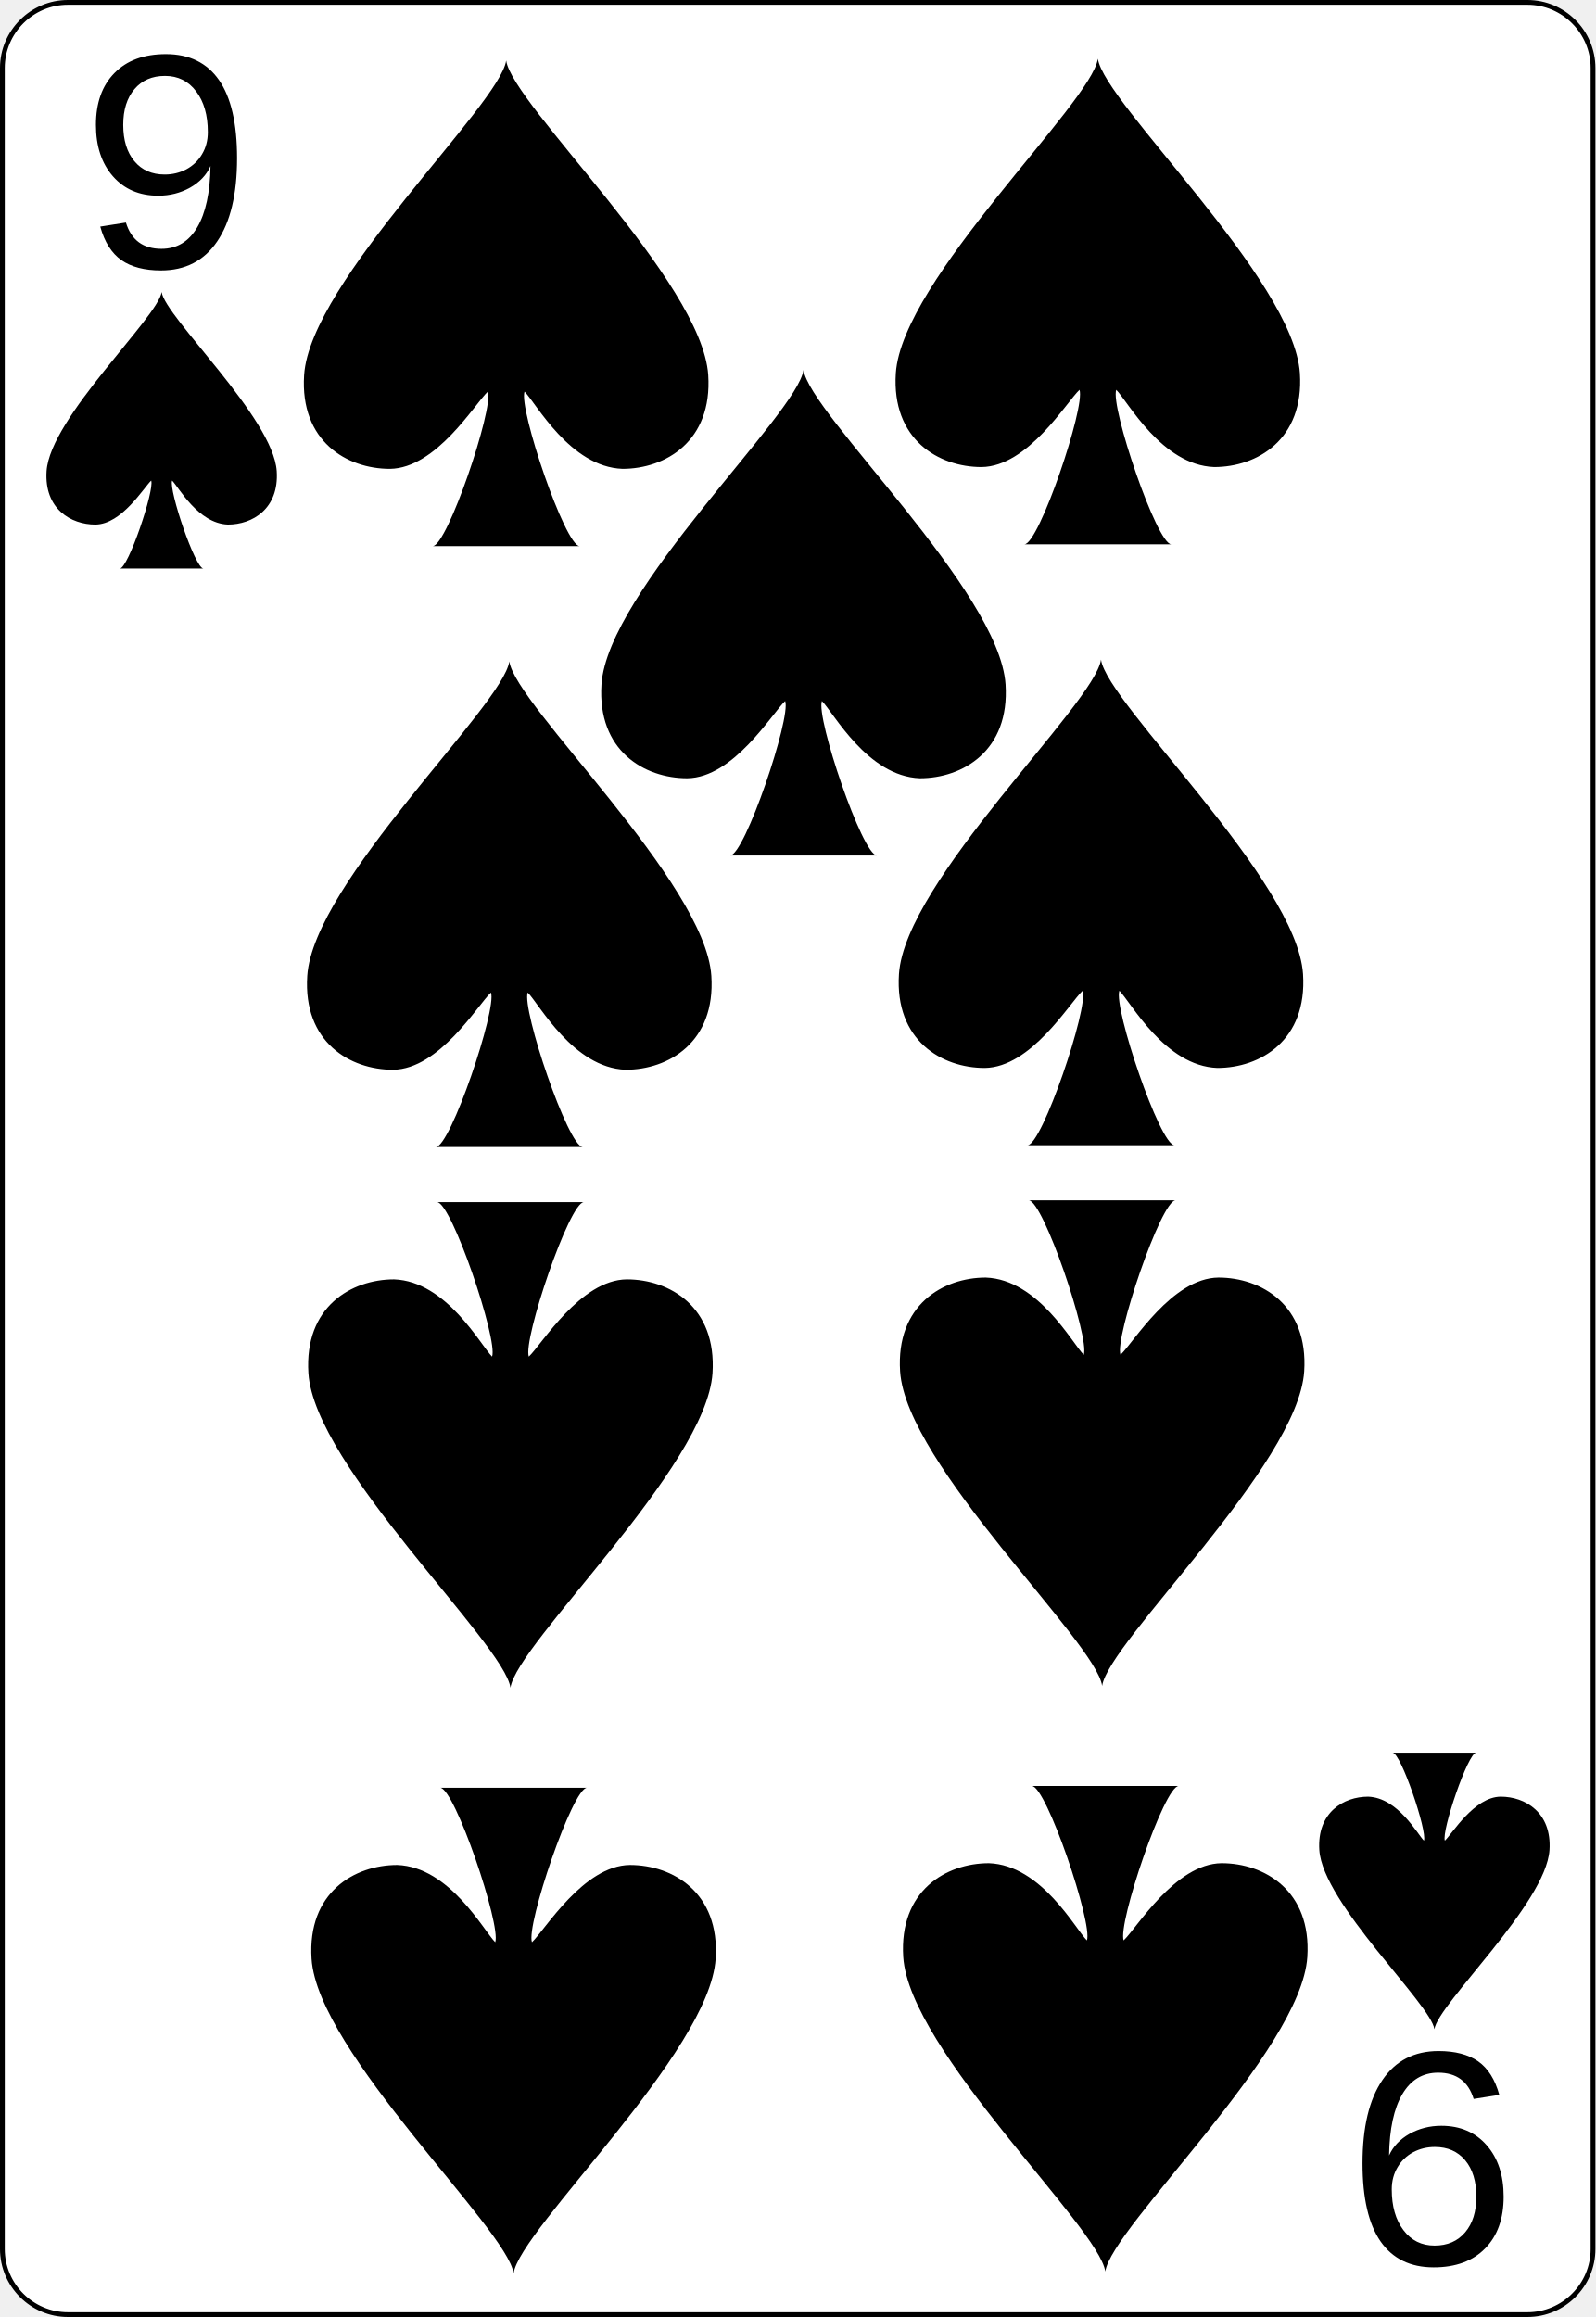
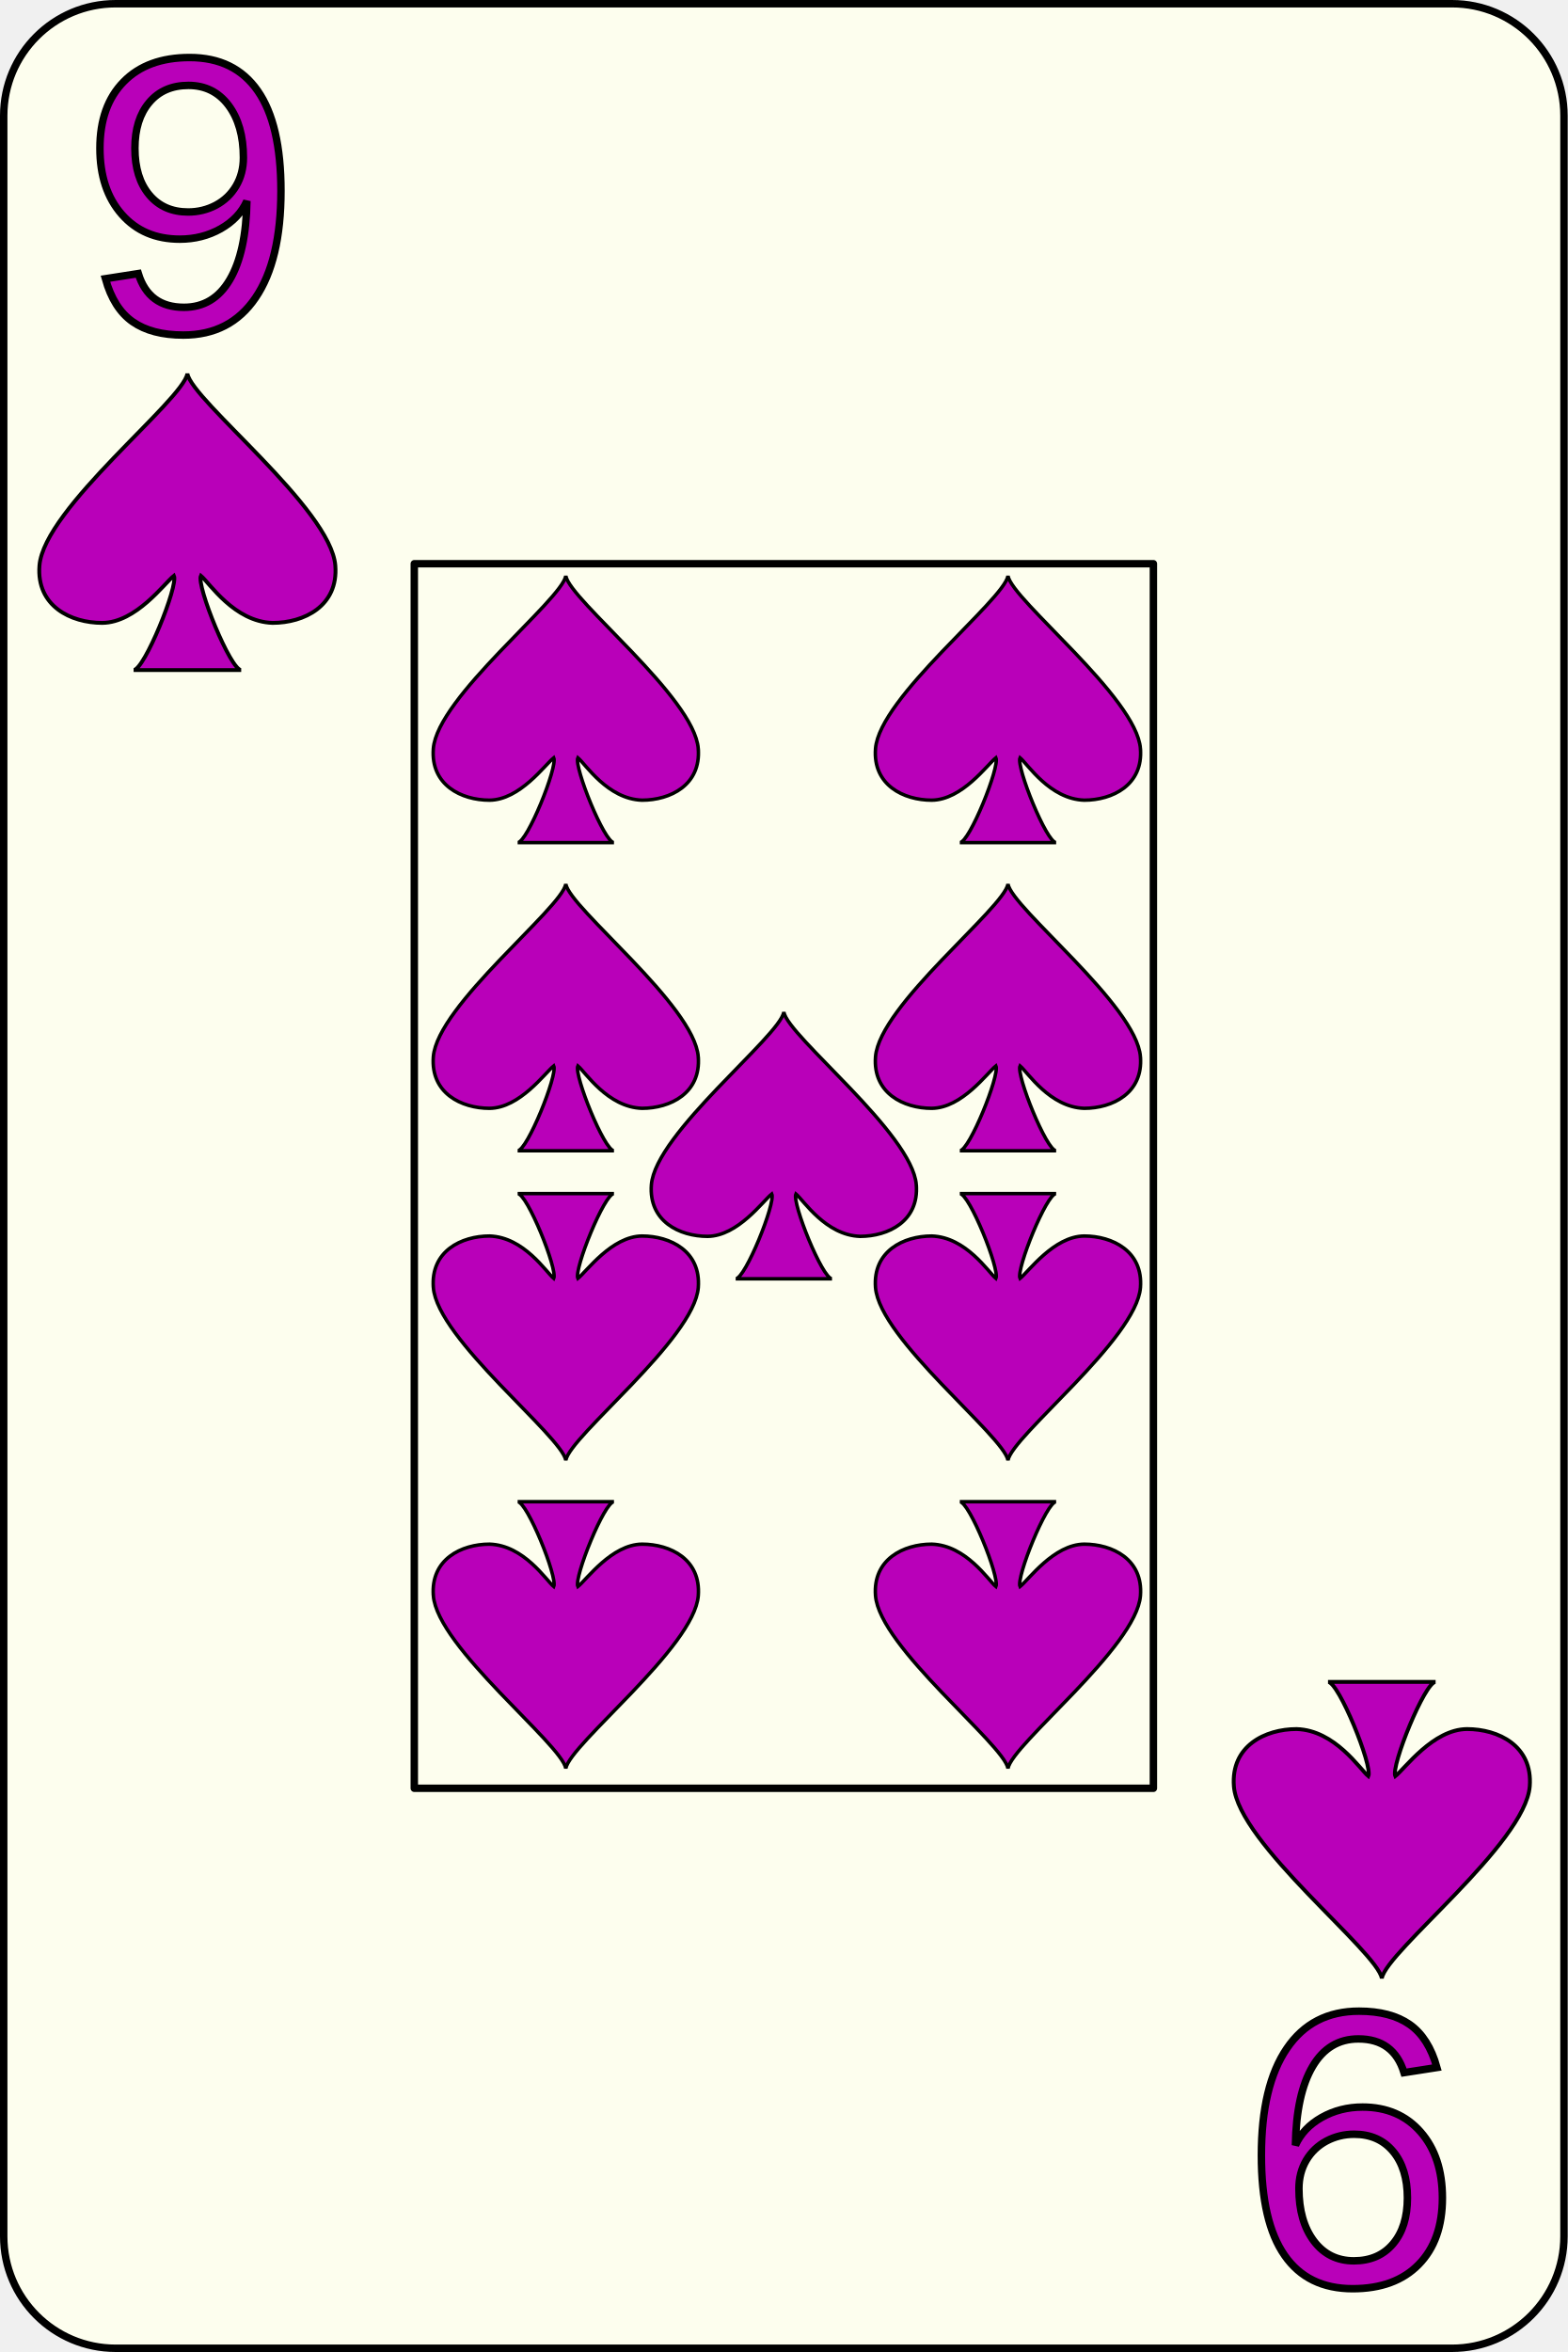
- <svg xmlns="http://www.w3.org/2000/svg" width="167.087pt" height="242.667pt" viewBox="0 0 167.087 242.667" xml:space="preserve" id="svg2" version="1.1">
-   <defs id="defs41" />
-   <g id="Layer_x0020_1" style="fill-rule:nonzero;clip-rule:nonzero;stroke:#000000;stroke-miterlimit:4;">
-     <path style="fill:#FFFFFF;stroke-width:0.5;" d="M166.837,235.548c0,3.777-3.087,6.869-6.871,6.869H7.111c-3.775,0-6.861-3.092-6.861-6.869V7.12C0.25,3.343,3.336,0.25,7.111,0.25h152.855    c3.784,0,6.871,3.093,6.871,6.87v228.428z" id="path5" />
-     <g style="stroke:none;" id="g7">
-       <g id="g9">
- 				
- 			</g>
-     </g>
-     <g id="g15">
- 			
- 		</g>
-     <g id="g19">
- 			
- 		</g>
-     <g style="stroke:none;" id="g23">
-       <g id="g25">
- 				
- 			</g>
-     </g>
-     <g style="stroke:none;" id="g31">
-       <g id="g33">
- 				
- 			</g>
+ <svg xmlns="http://www.w3.org/2000/svg" width="210" height="315" viewBox="0 0 210 315" id="svg8691" version="1.1">
+   <defs id="defs8693" />
+   <g id="layer1" transform="translate(-1680.001,9.890971)">
+     <g id="spade9" transform="translate(0,1.5412712e-4)">
+       <rect style="opacity:1;fill:#fdfeee;fill-opacity:1;stroke:#000000;stroke-width:0.996;stroke-linecap:butt;stroke-linejoin:round;stroke-miterlimit:4;stroke-dasharray:none;stroke-opacity:1" id="rect11081" width="209.004" height="314.004" x="1680.499" y="-9.393" ry="15" rx="15" />
+       <rect style="opacity:1;fill:none;fill-opacity:1;stroke:#000000;stroke-width:0.995;stroke-linecap:butt;stroke-linejoin:round;stroke-miterlimit:4;stroke-dasharray:none;stroke-opacity:1" id="rect11083" width="99.005" height="164.005" x="1735.499" y="65.606" />
+       <path style="fill:#b900b9;fill-opacity:1;stroke:#000000;stroke-width:0.518;stroke-miterlimit:4;stroke-dasharray:none;stroke-opacity:1" d="m 1724.92,65.863 c -0.6,-7.67 -19.216,-22.107 -19.817,-25.719 -0.6,3.609 -19.217,18.046 -19.817,25.719 -0.419,5.422 4.205,7.67 8.409,7.67 4.552,-0.041 8.312,-5.295 9.607,-6.317 0.6,1.354 -3.976,12.633 -5.405,12.633 h 14.414 c -1.429,0 -6.005,-11.28 -5.405,-12.633 1.134,0.938 4.458,6.159 9.61,6.317 4.202,-0.002 8.823,-2.248 8.404,-7.67 z" id="use17078" />
+       <path style="fill:#b900b9;fill-opacity:1;stroke:#000000;stroke-width:0.518;stroke-miterlimit:4;stroke-dasharray:none;stroke-opacity:1" d="m 1845.286,229.348 c 0.6,7.67 19.216,22.107 19.817,25.719 0.6,-3.609 19.217,-18.046 19.817,-25.719 0.419,-5.422 -4.205,-7.67 -8.409,-7.67 -4.552,0.041 -8.312,5.295 -9.607,6.317 -0.6,-1.354 3.976,-12.633 5.405,-12.633 h -14.414 c 1.429,0 6.005,11.28 5.405,12.633 -1.134,-0.938 -4.458,-6.159 -9.61,-6.317 -4.202,0.002 -8.823,2.248 -8.404,7.67 z" id="use17080" />
+       <text id="text18482-1" y="34.468" x="1690.917" style="color:#000000;font-style:normal;font-variant:normal;font-weight:normal;font-stretch:normal;line-height:0%;font-family:Arial;-inkscape-font-specification:'Arial, Normal';text-indent:0;text-align:start;text-decoration:none;text-decoration-line:none;text-decoration-style:solid;text-decoration-color:#000000;letter-spacing:0px;word-spacing:0px;text-transform:none;writing-mode:lr-tb;direction:ltr;baseline-shift:baseline;text-anchor:start;white-space:normal;clip-rule:nonzero;display:inline;overflow:visible;visibility:visible;opacity:1;isolation:auto;mix-blend-mode:normal;color-interpolation:sRGB;color-interpolation-filters:linearRGB;solid-color:#000000;solid-opacity:1;fill:#b900b9;fill-opacity:1;fill-rule:nonzero;stroke:#000000;stroke-width:1px;stroke-linecap:butt;stroke-linejoin:miter;stroke-miterlimit:4;stroke-dasharray:none;stroke-dashoffset:0;stroke-opacity:1;color-rendering:auto;image-rendering:auto;shape-rendering:auto;text-rendering:auto;enable-background:accumulate" xml:space="preserve">
+         <tspan y="34.468" x="1690.917" id="tspan18484-9" style="font-size:52.5px;line-height:1.25">9</tspan>
+       </text>
+       <text transform="scale(-1)" id="text19337-6" y="-259.975" x="-1875.688" style="color:#000000;font-style:normal;font-variant:normal;font-weight:normal;font-stretch:normal;line-height:0%;font-family:Arial;-inkscape-font-specification:'Arial, Normal';text-indent:0;text-align:start;text-decoration:none;text-decoration-line:none;text-decoration-style:solid;text-decoration-color:#000000;letter-spacing:0px;word-spacing:0px;text-transform:none;writing-mode:lr-tb;direction:ltr;baseline-shift:baseline;text-anchor:start;white-space:normal;clip-rule:nonzero;display:inline;overflow:visible;visibility:visible;opacity:1;isolation:auto;mix-blend-mode:normal;color-interpolation:sRGB;color-interpolation-filters:linearRGB;solid-color:#000000;solid-opacity:1;fill:#b900b9;fill-opacity:1;fill-rule:nonzero;stroke:#000000;stroke-width:1px;stroke-linecap:butt;stroke-linejoin:miter;stroke-miterlimit:4;stroke-dasharray:none;stroke-dashoffset:0;stroke-opacity:1;color-rendering:auto;image-rendering:auto;shape-rendering:auto;text-rendering:auto;enable-background:accumulate" xml:space="preserve">
+         <tspan y="-259.975" x="-1875.688" id="tspan19339-1" style="font-size:52.5px;line-height:1.25">9</tspan>
+       </text>
+       <path style="fill:#b900b9;fill-opacity:1;stroke:#000000;stroke-width:0.465;stroke-miterlimit:4;stroke-dasharray:none;stroke-opacity:1" d="m 1802.746,148.79 c -0.537,-6.902 -17.207,-19.893 -17.745,-23.143 -0.537,3.248 -17.207,16.239 -17.745,23.143 -0.375,4.879 3.765,6.902 7.53,6.902 4.076,-0.037 7.443,-4.765 8.602,-5.684 0.537,1.218 -3.561,11.368 -4.84,11.368 h 12.907 c -1.279,0 -5.377,-10.15 -4.84,-11.368 1.015,0.844 3.992,5.543 8.605,5.684 3.763,-0.002 7.901,-2.023 7.525,-6.902 z" id="use22825" />
+       <path style="fill:#b900b9;fill-opacity:1;stroke:#000000;stroke-width:0.465;stroke-miterlimit:4;stroke-dasharray:none;stroke-opacity:1" d="m 1773.538,90.374 c -0.537,-6.902 -17.207,-19.893 -17.745,-23.143 -0.537,3.248 -17.207,16.239 -17.745,23.143 -0.375,4.879 3.765,6.902 7.53,6.902 4.076,-0.037 7.443,-4.765 8.602,-5.684 0.537,1.218 -3.561,11.368 -4.84,11.368 h 12.907 c -1.279,0 -5.377,-10.15 -4.84,-11.368 1.015,0.844 3.992,5.543 8.605,5.684 3.763,-0.002 7.901,-2.023 7.525,-6.902 z" id="use22837" />
+       <path style="fill:#b900b9;fill-opacity:1;stroke:#000000;stroke-width:0.465;stroke-miterlimit:4;stroke-dasharray:none;stroke-opacity:1" d="m 1773.538,131.642 c -0.537,-6.902 -17.207,-19.893 -17.745,-23.143 -0.537,3.248 -17.207,16.239 -17.745,23.143 -0.375,4.879 3.765,6.902 7.53,6.902 4.076,-0.037 7.443,-4.765 8.602,-5.684 0.537,1.218 -3.561,11.368 -4.84,11.368 h 12.907 c -1.279,0 -5.377,-10.15 -4.84,-11.368 1.015,0.844 3.992,5.543 8.605,5.684 3.763,-0.002 7.901,-2.023 7.525,-6.902 z" id="use22839" />
+       <path style="fill:#b900b9;fill-opacity:1;stroke:#000000;stroke-width:0.465;stroke-miterlimit:4;stroke-dasharray:none;stroke-opacity:1" d="m 1738.049,162.549 c 0.537,6.902 17.207,19.893 17.745,23.143 0.537,-3.248 17.207,-16.239 17.745,-23.143 0.375,-4.879 -3.765,-6.902 -7.53,-6.902 -4.076,0.037 -7.443,4.765 -8.602,5.684 -0.537,-1.218 3.561,-11.368 4.84,-11.368 h -12.907 c 1.279,0 5.377,10.15 4.84,11.368 -1.015,-0.844 -3.992,-5.543 -8.605,-5.684 -3.763,0.002 -7.901,2.023 -7.525,6.902 z" id="use22841" />
+       <path style="fill:#b900b9;fill-opacity:1;stroke:#000000;stroke-width:0.465;stroke-miterlimit:4;stroke-dasharray:none;stroke-opacity:1" d="m 1738.049,203.817 c 0.537,6.902 17.207,19.893 17.745,23.143 0.537,-3.248 17.207,-16.239 17.745,-23.143 0.375,-4.879 -3.765,-6.902 -7.53,-6.902 -4.076,0.037 -7.443,4.765 -8.602,5.684 -0.537,-1.218 3.561,-11.368 4.84,-11.368 h -12.907 c 1.279,0 5.377,10.15 4.84,11.368 -1.015,-0.844 -3.992,-5.543 -8.605,-5.684 -3.763,0.002 -7.901,2.023 -7.525,6.902 z" id="use22843" />
+       <path style="fill:#b900b9;fill-opacity:1;stroke:#000000;stroke-width:0.465;stroke-miterlimit:4;stroke-dasharray:none;stroke-opacity:1" d="m 1832.77,131.642 c -0.537,-6.902 -17.207,-19.893 -17.745,-23.143 -0.537,3.248 -17.207,16.239 -17.745,23.143 -0.375,4.879 3.765,6.902 7.53,6.902 4.076,-0.037 7.443,-4.765 8.602,-5.684 0.537,1.218 -3.561,11.368 -4.84,11.368 h 12.907 c -1.279,0 -5.377,-10.15 -4.84,-11.368 1.015,0.844 3.992,5.543 8.605,5.684 3.763,-0.002 7.901,-2.023 7.525,-6.902 z" id="use22857" />
+       <path style="fill:#b900b9;fill-opacity:1;stroke:#000000;stroke-width:0.465;stroke-miterlimit:4;stroke-dasharray:none;stroke-opacity:1" d="m 1797.28,162.549 c 0.537,6.902 17.207,19.893 17.745,23.143 0.537,-3.248 17.207,-16.239 17.745,-23.143 0.375,-4.879 -3.765,-6.902 -7.53,-6.902 -4.076,0.037 -7.443,4.765 -8.602,5.684 -0.537,-1.218 3.561,-11.368 4.84,-11.368 H 1808.57 c 1.279,0 5.377,10.15 4.84,11.368 -1.015,-0.844 -3.992,-5.543 -8.605,-5.684 -3.763,0.002 -7.901,2.023 -7.525,6.902 z" id="use22859" />
+       <path style="fill:#b900b9;fill-opacity:1;stroke:#000000;stroke-width:0.465;stroke-miterlimit:4;stroke-dasharray:none;stroke-opacity:1" d="m 1797.28,203.817 c 0.537,6.902 17.207,19.893 17.745,23.143 0.537,-3.248 17.207,-16.239 17.745,-23.143 0.375,-4.879 -3.765,-6.902 -7.53,-6.902 -4.076,0.037 -7.443,4.765 -8.602,5.684 -0.537,-1.218 3.561,-11.368 4.84,-11.368 H 1808.57 c 1.279,0 5.377,10.15 4.84,11.368 -1.015,-0.844 -3.992,-5.543 -8.605,-5.684 -3.763,0.002 -7.901,2.023 -7.525,6.902 z" id="use22861" />
+       <path style="fill:#b900b9;fill-opacity:1;stroke:#000000;stroke-width:0.465;stroke-miterlimit:4;stroke-dasharray:none;stroke-opacity:1" d="m 1832.77,90.374 c -0.537,-6.902 -17.207,-19.893 -17.745,-23.143 -0.537,3.248 -17.207,16.239 -17.745,23.143 -0.375,4.879 3.765,6.902 7.53,6.902 4.076,-0.037 7.443,-4.765 8.602,-5.684 0.537,1.218 -3.561,11.368 -4.84,11.368 h 12.907 c -1.279,0 -5.377,-10.15 -4.84,-11.368 1.015,0.844 3.992,5.543 8.605,5.684 3.763,-0.002 7.901,-2.023 7.525,-6.902 z" id="use22897" />
    </g>
  </g>
-   <text xml:space="preserve" style="font-size:32px;font-style:normal;font-weight:normal;line-height:125%;letter-spacing:0px;word-spacing:0px;fill:#000000;fill-opacity:1;stroke:none;font-family:Bitstream Vera Sans" x="8.547" y="28.013" id="text3788">
-     <tspan id="tspan3790" x="8.547" y="28.013" style="font-style:normal;font-variant:normal;font-weight:normal;font-stretch:normal;font-family:Arial;-inkscape-font-specification:Arial">9</tspan>
-   </text>
-   <g transform="matrix(1.508595,0,0,1.379325,16.92904,45.0659)" id="layer1-7">
-     <path id="sl" d="M 7.989,3.103 C 7.747,-0.954 0.242,-8.59 0,-10.5 c -0.242,1.909 -7.747,9.545 -7.989,13.603 -0.169,2.868 1.695,4.057 3.39,4.057 1.835,-0.022 3.351,-2.801 3.873,-3.341 0.242,0.716 -1.603,6.682 -2.179,6.682 l 5.811,0 C 2.33,10.501 0.485,4.535 0.727,3.819 1.184,4.315 2.524,7.077 4.601,7.16 6.295,7.159 8.158,5.971 7.989,3.103 z" style="fill:#000000" />
-   </g>
-   <g transform="matrix(2.648679,0,0,2.421718,53.01089,31.766)" id="layer1-7-88">
-     <path id="sl-4" d="M 7.989,3.103 C 7.747,-0.954 0.242,-8.59 0,-10.5 c -0.242,1.909 -7.747,9.545 -7.989,13.603 -0.169,2.868 1.695,4.057 3.39,4.057 1.835,-0.022 3.351,-2.801 3.873,-3.341 0.242,0.716 -1.603,6.682 -2.179,6.682 l 5.811,0 C 2.33,10.501 0.485,4.535 0.727,3.819 1.184,4.315 2.524,7.077 4.601,7.16 6.295,7.159 8.158,5.971 7.989,3.103 z" style="fill:#000000" />
-   </g>
-   <text xml:space="preserve" style="font-size:32px;font-style:normal;font-weight:normal;line-height:125%;letter-spacing:0px;word-spacing:0px;fill:#000000;fill-opacity:1;stroke:none;font-family:Bitstream Vera Sans" x="-158.978" y="-215.124" id="text3788-7" transform="scale(-1,-1)">
-     <tspan id="tspan3790-6" x="-158.978" y="-215.124" style="font-style:normal;font-variant:normal;font-weight:normal;font-stretch:normal;font-family:Arial;-inkscape-font-specification:Arial">9</tspan>
-   </text>
-   <g transform="matrix(-1.508595,0,0,-1.379325,150.2251,198.0441)" id="layer1-7-3">
-     <path id="sl-1" d="M 7.989,3.103 C 7.747,-0.954 0.242,-8.59 0,-10.5 c -0.242,1.909 -7.747,9.545 -7.989,13.603 -0.169,2.868 1.695,4.057 3.39,4.057 1.835,-0.022 3.351,-2.801 3.873,-3.341 0.242,0.716 -1.603,6.682 -2.179,6.682 l 5.811,0 C 2.33,10.501 0.485,4.535 0.727,3.819 1.184,4.315 2.524,7.077 4.601,7.16 6.295,7.159 8.158,5.971 7.989,3.103 z" style="fill:#000000" />
-   </g>
-   <g transform="matrix(2.648679,0,0,2.421718,53.33971,94.6985)" id="layer1-7-88-8">
-     <path id="sl-4-8" d="M 7.989,3.103 C 7.747,-0.954 0.242,-8.59 0,-10.5 c -0.242,1.909 -7.747,9.545 -7.989,13.603 -0.169,2.868 1.695,4.057 3.39,4.057 1.835,-0.022 3.351,-2.801 3.873,-3.341 0.242,0.716 -1.603,6.682 -2.179,6.682 l 5.811,0 C 2.33,10.501 0.485,4.535 0.727,3.819 1.184,4.315 2.524,7.077 4.601,7.16 6.295,7.159 8.158,5.971 7.989,3.103 z" style="fill:#000000" />
-   </g>
-   <g transform="matrix(-2.648679,0,0,-2.421718,53.78926,212.6639)" id="layer1-7-88-4">
-     <path id="sl-4-3" d="M 7.989,3.103 C 7.747,-0.954 0.242,-8.59 0,-10.5 c -0.242,1.909 -7.747,9.545 -7.989,13.603 -0.169,2.868 1.695,4.057 3.39,4.057 1.835,-0.022 3.351,-2.801 3.873,-3.341 0.242,0.716 -1.603,6.682 -2.179,6.682 l 5.811,0 C 2.33,10.501 0.485,4.535 0.727,3.819 1.184,4.315 2.524,7.077 4.601,7.16 6.295,7.159 8.158,5.971 7.989,3.103 z" style="fill:#000000" />
-   </g>
-   <g transform="matrix(-2.648679,0,0,-2.421718,53.46044,151.3314)" id="layer1-7-88-8-1">
-     <path id="sl-4-8-4" d="M 7.989,3.103 C 7.747,-0.954 0.242,-8.59 0,-10.5 c -0.242,1.909 -7.747,9.545 -7.989,13.603 -0.169,2.868 1.695,4.057 3.39,4.057 1.835,-0.022 3.351,-2.801 3.873,-3.341 0.242,0.716 -1.603,6.682 -2.179,6.682 l 5.811,0 C 2.33,10.501 0.485,4.535 0.727,3.819 1.184,4.315 2.524,7.077 4.601,7.16 6.295,7.159 8.158,5.971 7.989,3.103 z" style="fill:#000000" />
-   </g>
-   <g transform="matrix(2.648679,0,0,2.421718,114.9782,31.57803)" id="layer1-7-88-9">
-     <path id="sl-4-2" d="M 7.989,3.103 C 7.747,-0.954 0.242,-8.59 0,-10.5 c -0.242,1.909 -7.747,9.545 -7.989,13.603 -0.169,2.868 1.695,4.057 3.39,4.057 1.835,-0.022 3.351,-2.801 3.873,-3.341 0.242,0.716 -1.603,6.682 -2.179,6.682 l 5.811,0 C 2.33,10.501 0.485,4.535 0.727,3.819 1.184,4.315 2.524,7.077 4.601,7.16 6.295,7.159 8.158,5.971 7.989,3.103 z" style="fill:#000000" />
-   </g>
-   <g transform="matrix(2.648679,0,0,2.421718,115.307,94.51054)" id="layer1-7-88-8-0">
-     <path id="sl-4-8-6" d="M 7.989,3.103 C 7.747,-0.954 0.242,-8.59 0,-10.5 c -0.242,1.909 -7.747,9.545 -7.989,13.603 -0.169,2.868 1.695,4.057 3.39,4.057 1.835,-0.022 3.351,-2.801 3.873,-3.341 0.242,0.716 -1.603,6.682 -2.179,6.682 l 5.811,0 C 2.33,10.501 0.485,4.535 0.727,3.819 1.184,4.315 2.524,7.077 4.601,7.16 6.295,7.159 8.158,5.971 7.989,3.103 z" style="fill:#000000" />
-   </g>
-   <g transform="matrix(-2.648679,0,0,-2.421718,115.7566,212.476)" id="layer1-7-88-4-8">
-     <path id="sl-4-3-9" d="M 7.989,3.103 C 7.747,-0.954 0.242,-8.59 0,-10.5 c -0.242,1.909 -7.747,9.545 -7.989,13.603 -0.169,2.868 1.695,4.057 3.39,4.057 1.835,-0.022 3.351,-2.801 3.873,-3.341 0.242,0.716 -1.603,6.682 -2.179,6.682 l 5.811,0 C 2.33,10.501 0.485,4.535 0.727,3.819 1.184,4.315 2.524,7.077 4.601,7.16 6.295,7.159 8.158,5.971 7.989,3.103 z" style="fill:#000000" />
-   </g>
-   <g transform="matrix(-2.648679,0,0,-2.421718,115.4278,151.1435)" id="layer1-7-88-8-1-2">
-     <path id="sl-4-8-4-6" d="M 7.989,3.103 C 7.747,-0.954 0.242,-8.59 0,-10.5 c -0.242,1.909 -7.747,9.545 -7.989,13.603 -0.169,2.868 1.695,4.057 3.39,4.057 1.835,-0.022 3.351,-2.801 3.873,-3.341 0.242,0.716 -1.603,6.682 -2.179,6.682 l 5.811,0 C 2.33,10.501 0.485,4.535 0.727,3.819 1.184,4.315 2.524,7.077 4.601,7.16 6.295,7.159 8.158,5.971 7.989,3.103 z" style="fill:#000000" />
-   </g>
-   <g transform="matrix(2.648679,0,0,2.421718,84.15214,64.1712)" id="layer1-7-88-6">
-     <path id="sl-4-4" d="M 7.989,3.103 C 7.747,-0.954 0.242,-8.59 0,-10.5 c -0.242,1.909 -7.747,9.545 -7.989,13.603 -0.169,2.868 1.695,4.057 3.39,4.057 1.835,-0.022 3.351,-2.801 3.873,-3.341 0.242,0.716 -1.603,6.682 -2.179,6.682 l 5.811,0 C 2.33,10.501 0.485,4.535 0.727,3.819 1.184,4.315 2.524,7.077 4.601,7.16 6.295,7.159 8.158,5.971 7.989,3.103 z" style="fill:#000000" />
-   </g>
</svg>
